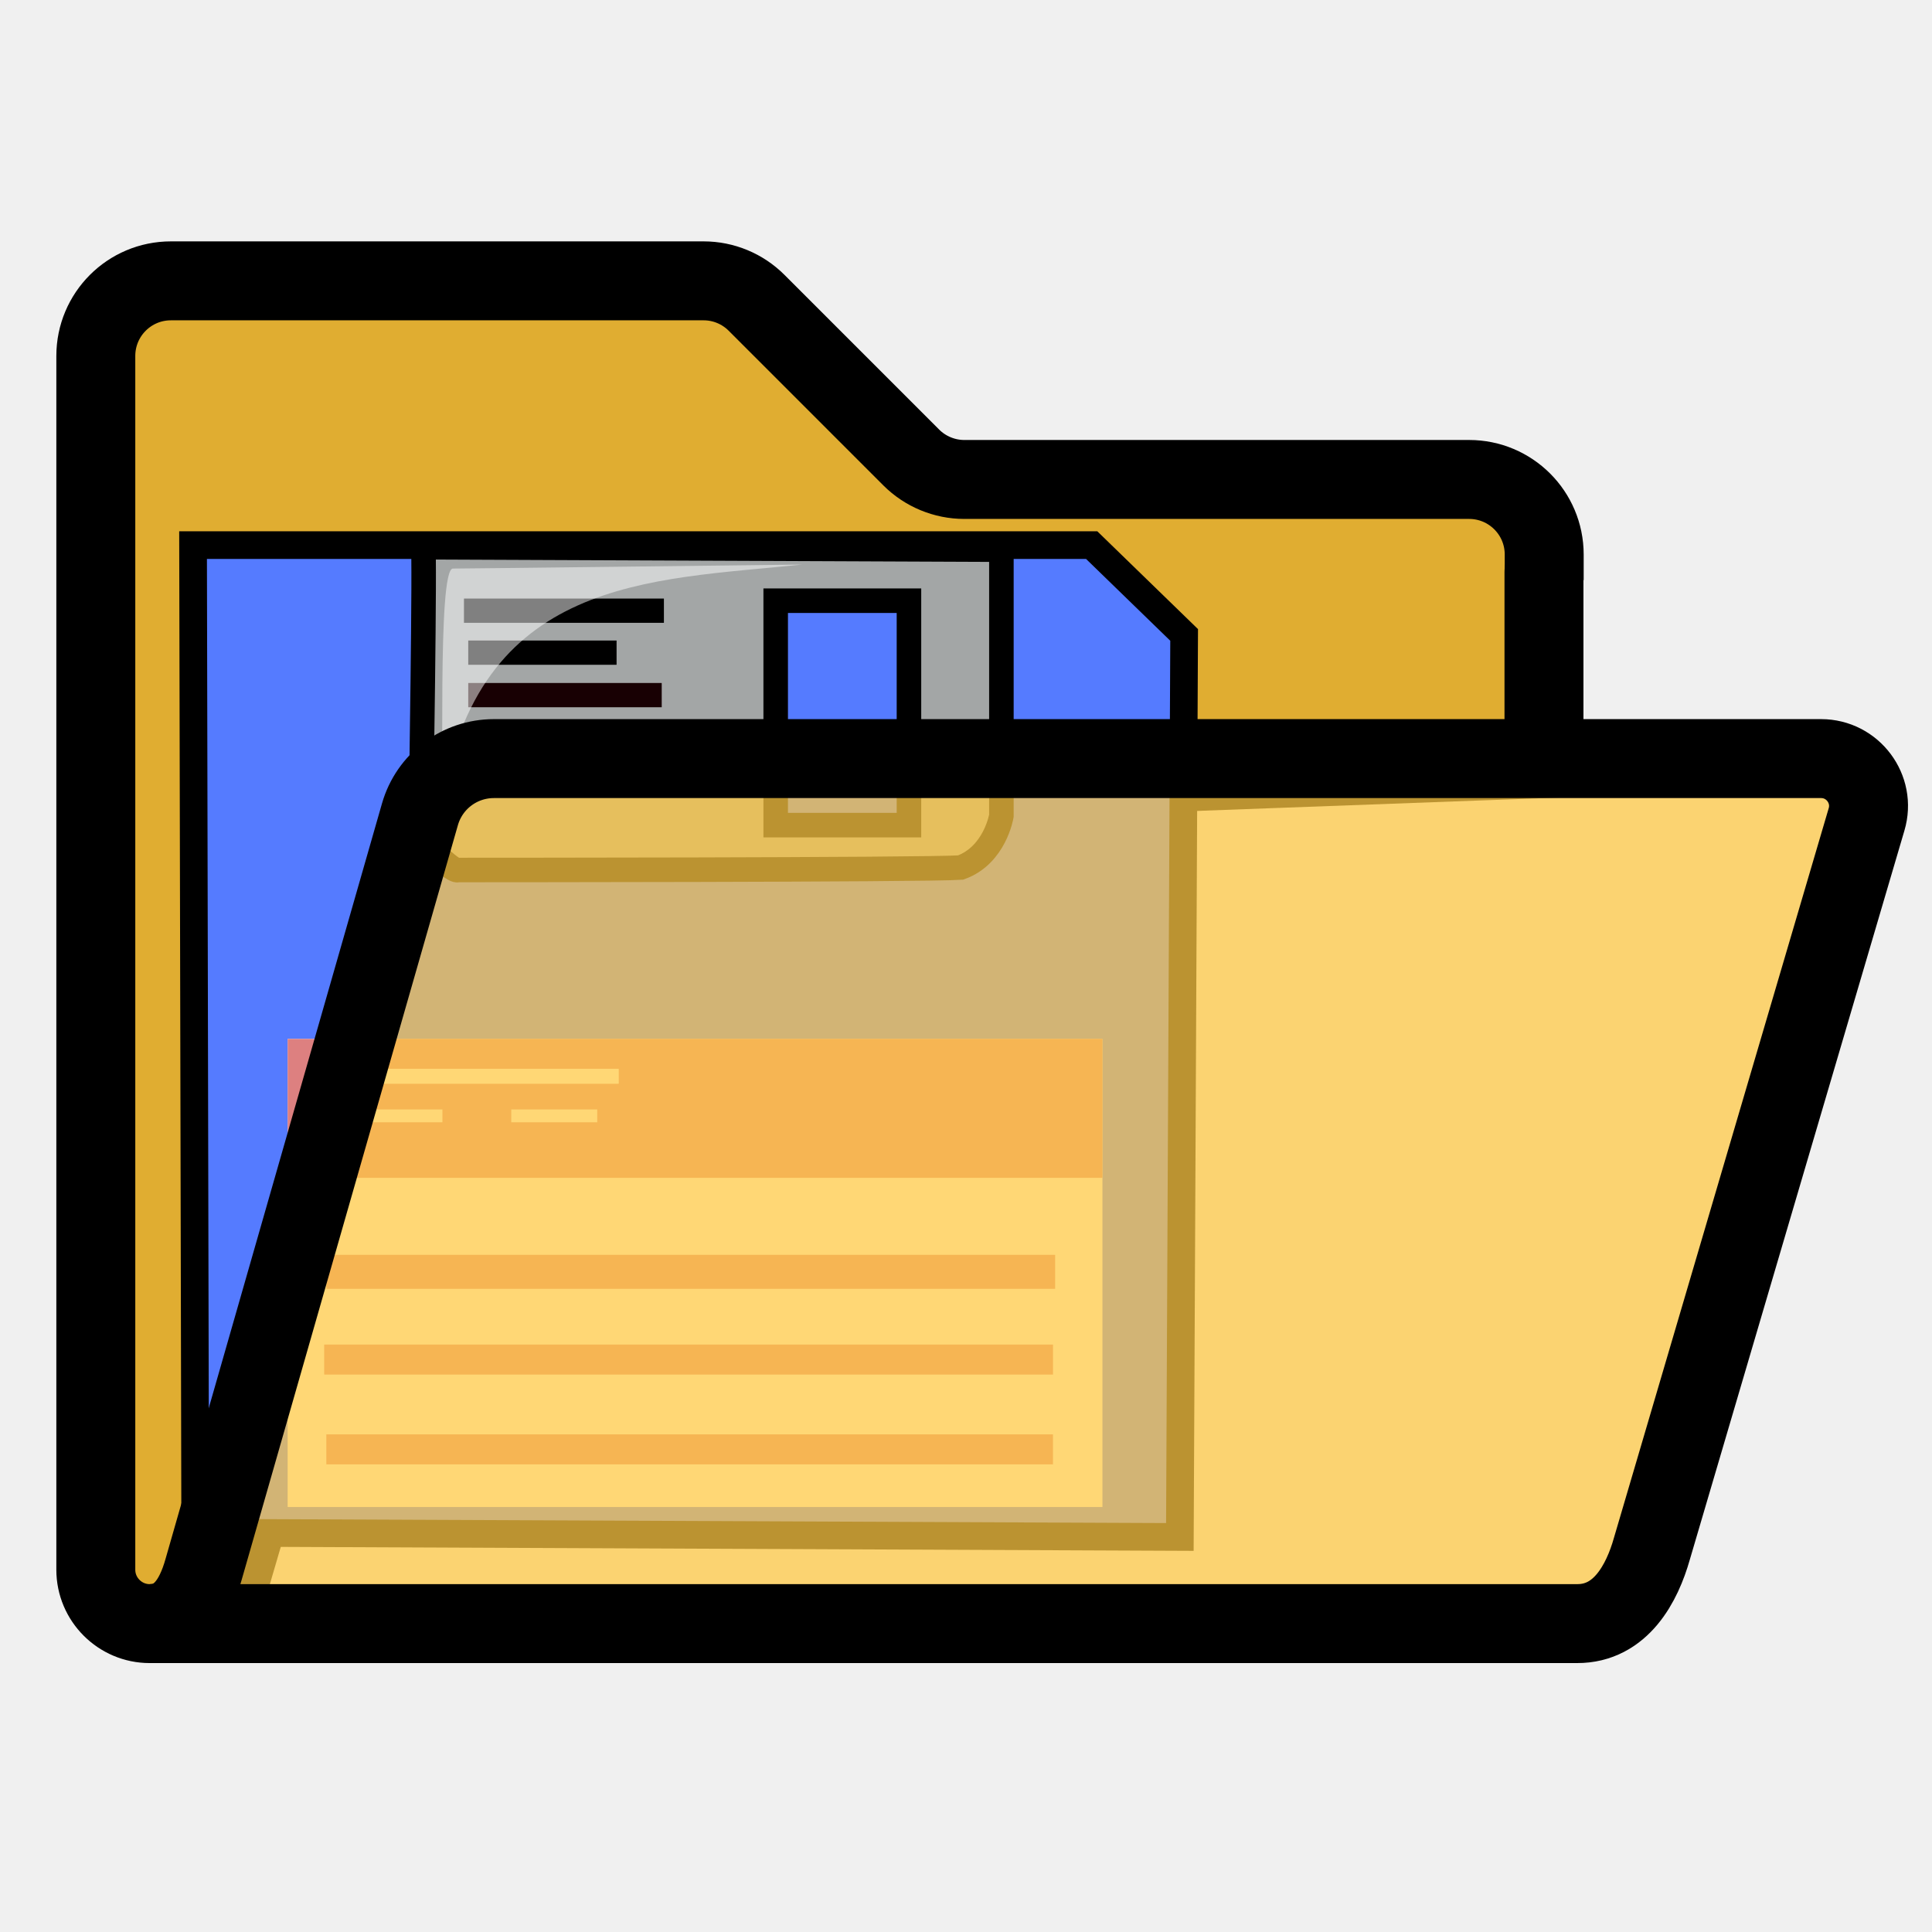
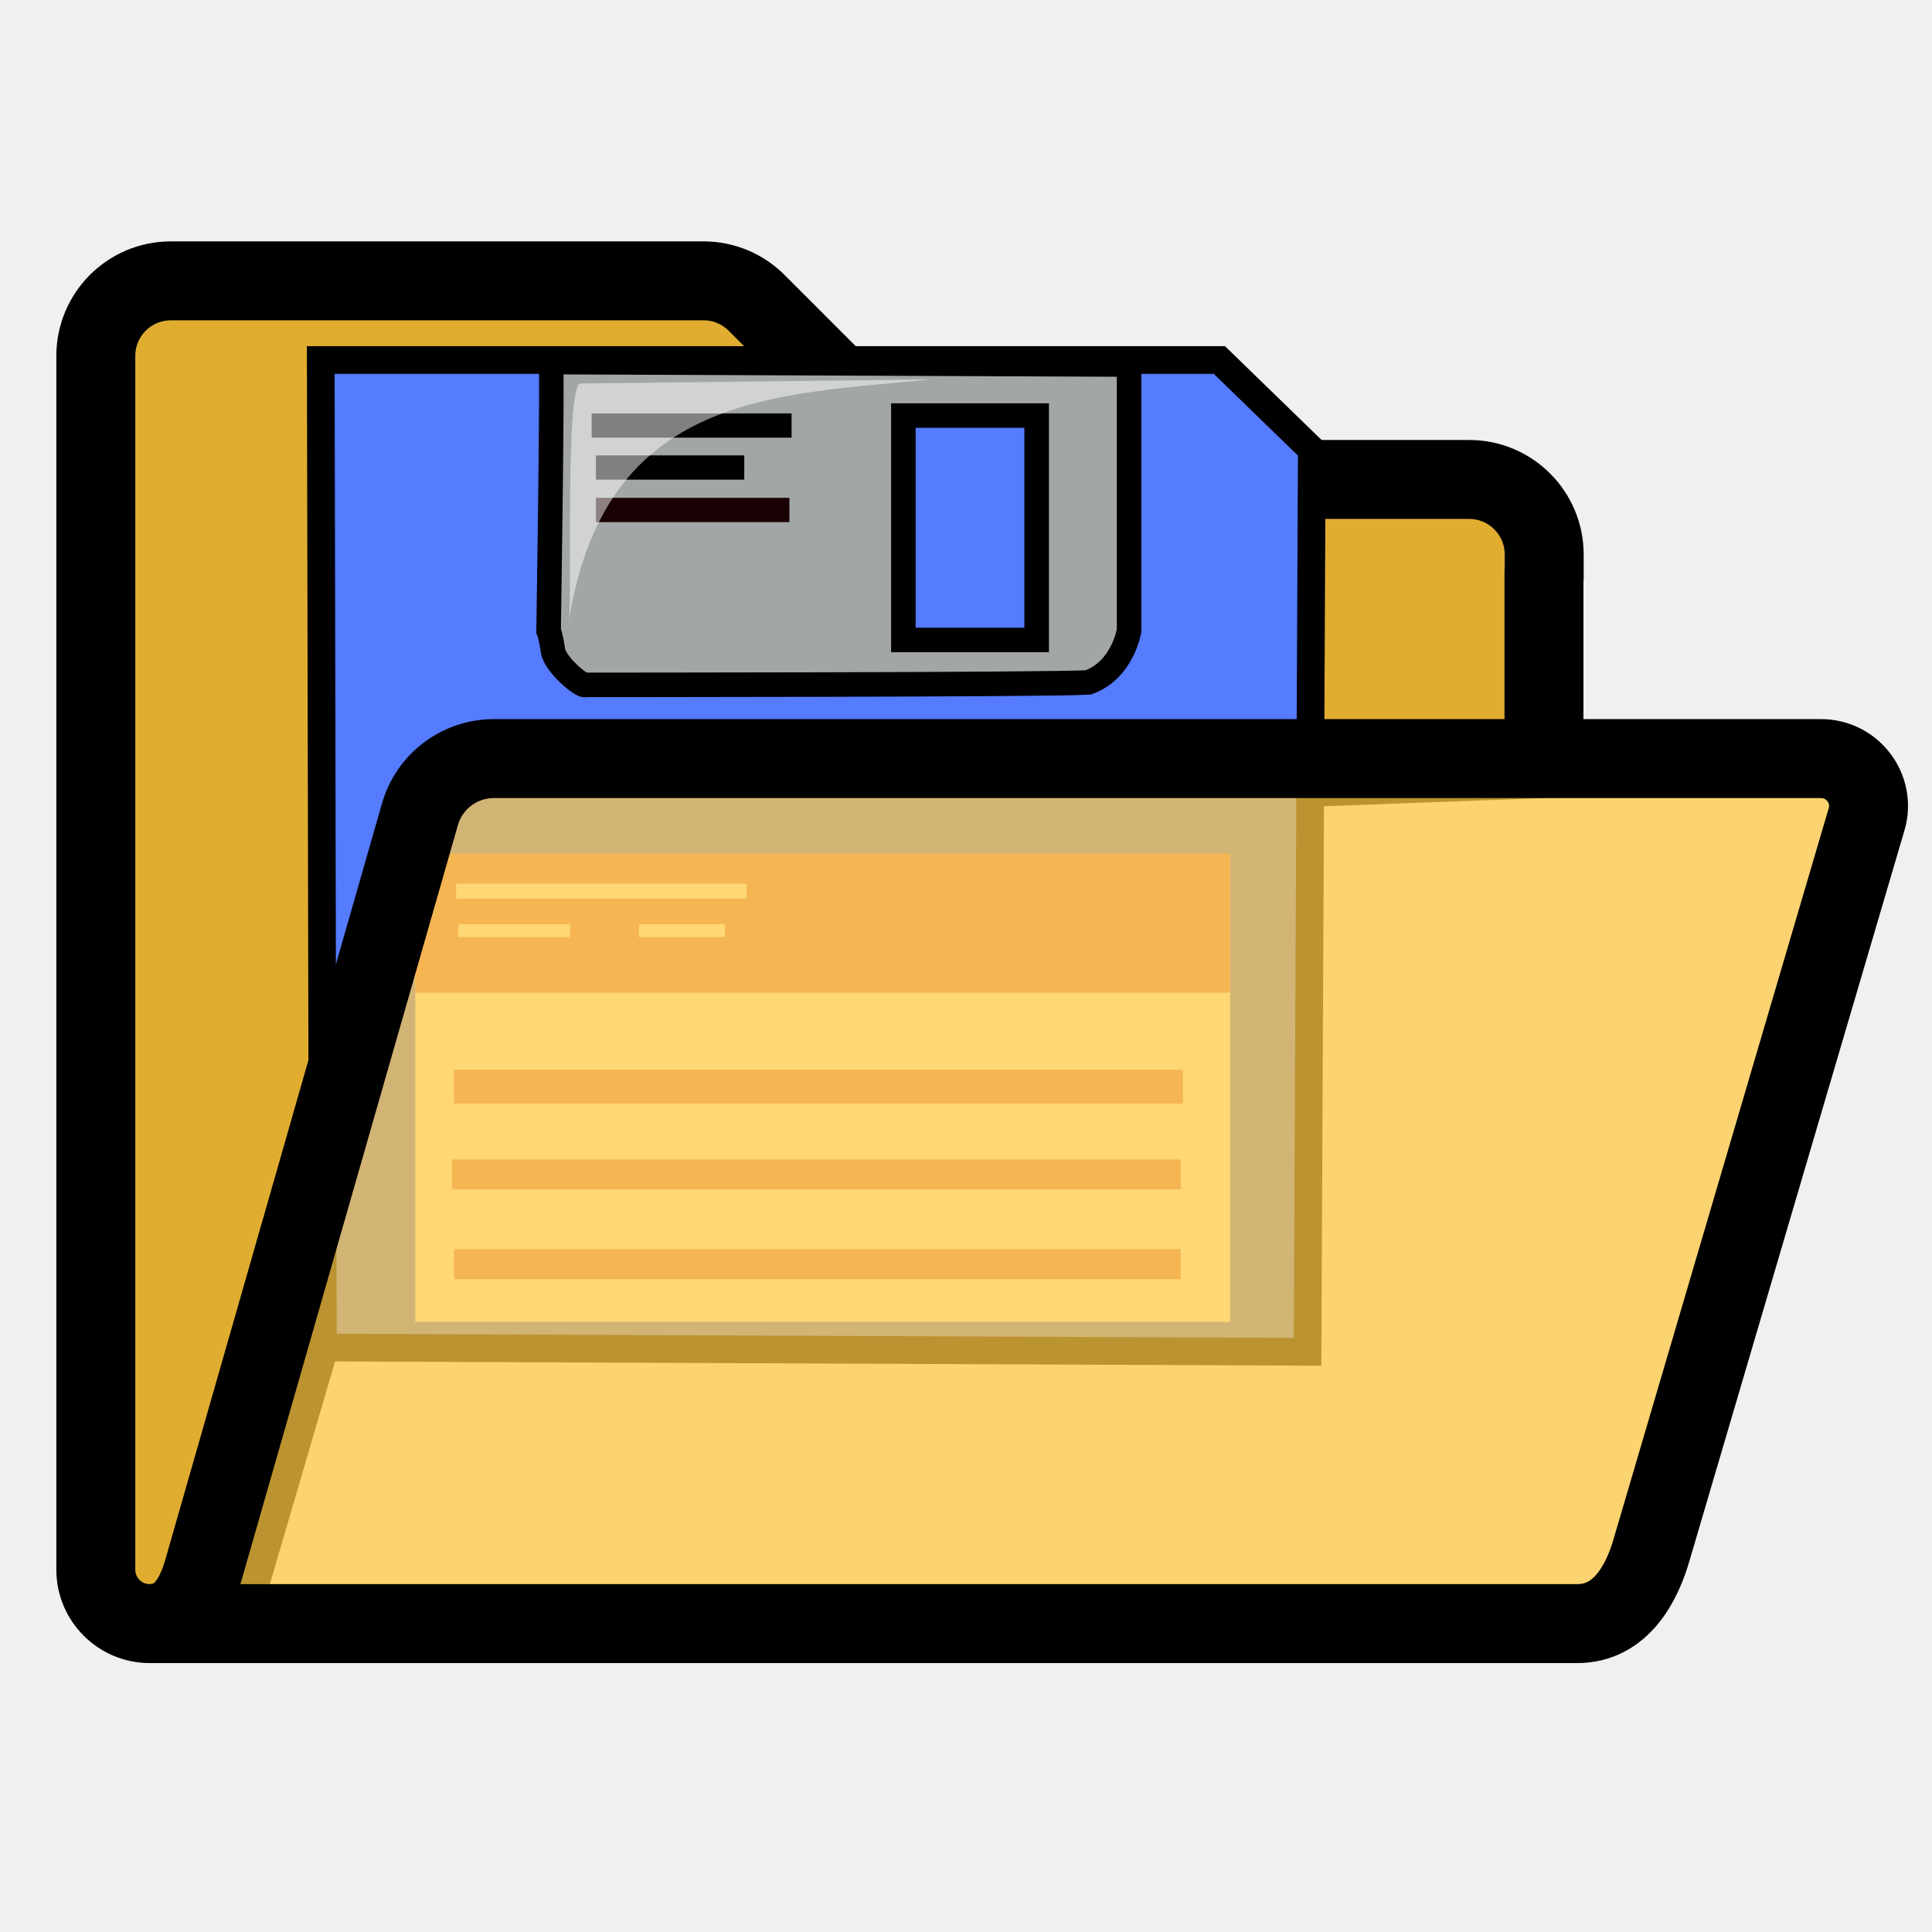
<svg xmlns="http://www.w3.org/2000/svg" version="1.1" width="24" height="24" viewBox="0 0 24 24" xml:space="preserve" id="svg2">
  <defs id="defs2" />
  <g style="opacity:1;fill:none;fill-rule:nonzero;stroke:none;stroke-width:0;stroke-linecap:butt;stroke-linejoin:miter;stroke-miterlimit:10;stroke-dasharray:none" transform="matrix(2.81,0,0,2.81,1.406593,1.406593)" id="g2">
    <path d="M 6.326,2.853 1.751,3.022 c -0.151,0 -0.24,0.057 -0.281,0.202 L 0.519,6.474 C 0.48,6.612 0.292,6.677 0.161,6.677 v 0 c -0.131,0 -0.238,-0.107 -0.238,-0.238 V 5.528 1.798 1.619 1.073 c 0,-0.183 0.148,-0.332 0.332,-0.332 H 2.61 c 0.088,0 0.172,0.035 0.234,0.097 L 3.528,1.522 c 0.062,0.062 0.147,0.097 0.234,0.097 h 2.232 c 0.183,0 0.332,0.148 0.332,0.332 v 0.113 c 0,-8.71e-5 0,0.788 0,0.788 z" style="fill:#e0ad31;fill-rule:nonzero;stroke:#000000;stroke-width:0.349;stroke-linecap:butt;stroke-linejoin:miter;stroke-miterlimit:10;stroke-dasharray:none;stroke-opacity:1" stroke-linecap="round" id="path1" />
    <path style="fill:#b2dfdb;stroke:#000000;stroke-width:0.349;stroke-linecap:round;stroke-dasharray:none;stroke-opacity:1" d="M 6.325,2.028 V 2.775" id="path3" />
-     <g id="g1" transform="matrix(0.2012076,0,0,0.2012037,0.1275819,1.687194)">
+     <g id="g1" transform="matrix(0.2012076,0,0,0.2012037,0.692038,0.8687331)">
      <path id="path551" style="fill:#557bff;fill-opacity:1;fill-rule:evenodd;stroke:#000000;stroke-width:0.608;stroke-dasharray:none" d="M 1.12,1.104 H 20.864 L 22.895,3.077 22.801,22.896 1.167,22.802 1.12,1.104 Z" />
      <path id="path552" style="fill:#a3a6a6;fill-rule:evenodd;stroke:#000000;stroke-width:0.539;stroke-dasharray:none" d="m 18.88,1.205 v 5.846 c 0,0 -0.141,0.866 -0.897,1.137 -0.756,0.054 -11.053,0.054 -11.053,0.054 -0.047,0.054 -0.661,-0.433 -0.709,-0.758 -0.047,-0.325 -0.095,-0.433 -0.095,-0.433 0,0 0.095,-5.901 0.047,-5.901 -0.047,0 12.753,0.054 12.706,0.054 z" />
      <rect id="rect553" style="fill:#ffffff;fill-rule:evenodd;stroke-width:0.208;stroke-dasharray:none" height="10.285" width="17.902" y="11.953" x="3.198" />
      <rect id="rect554" style="fill:#808080;fill-rule:evenodd;stroke-width:0.056pt" height="0.517" width="0" y="11.437" x="21.053" />
      <path id="path555" style="fill:#557bff;fill-opacity:1;fill-rule:evenodd;stroke:#000000;stroke-width:0.539;stroke-dasharray:none" d="m 16.849,2.325 h -2.928 v 4.931 h 2.928 z" />
      <rect id="rect556" style="fill:#dd8080;fill-rule:evenodd;stroke-width:0.208;stroke-dasharray:none" height="3.053" width="17.902" y="11.953" x="3.198" />
      <rect id="rect557" style="fill:#dd8080;fill-rule:evenodd;stroke-width:0.056pt" height="0.747" width="16.013" y="16.697" x="4.048" />
      <rect id="rect558" style="fill:#dd8080;fill-rule:evenodd;stroke-width:0.056pt" height="0.659" width="16.013" y="18.669" x="4.001" />
      <rect id="rect559" style="fill:#df8080;fill-rule:evenodd;stroke-width:0.056pt" height="0.659" width="15.965" y="20.642" x="4.048" />
      <rect id="rect567" style="fill:#000000;fill-rule:evenodd;stroke-width:0.076pt" height="0.533" width="4.393" y="2.278" x="7.072" />
      <rect id="rect568" style="fill:#000000;fill-rule:evenodd;stroke-width:0.653;stroke-dasharray:none" height="0.533" width="3.259" y="3.2" x="7.166" />
      <rect id="rect569" style="fill:#180003;fill-rule:evenodd;stroke-width:0.653;stroke-dasharray:none" height="0.533" width="4.251" y="4.133" x="7.166" />
      <rect id="rect570" style="fill:#ffffff;fill-rule:evenodd;stroke-width:0.056pt" height="0.329" width="6.377" y="12.61" x="4.096" />
      <rect id="rect571" style="fill:#ffffff;fill-rule:evenodd;stroke-width:0.056pt" height="0.282" width="2.456" y="13.503" x="4.143" />
      <rect id="rect572" style="fill:#ffffff;fill-rule:evenodd;stroke-width:0.056pt" height="0.282" width="1.889" y="13.503" x="8.111" />
      <path id="path566" style="fill:#ffffff;fill-opacity:0.5;fill-rule:evenodd;stroke-width:0.056" d="m 6.565,6.878 c 0.088,-0.263 -0.089,-5.259 0.264,-5.259 0.353,0 7.668,-0.088 7.668,-0.088 -3.349,0.351 -7.139,0.263 -7.933,5.346 z" />
    </g>
    <path d="m 0.161,6.677 v 0 c 0.131,0 0.199,-0.1 0.238,-0.238 L 1.356,3.099 C 1.398,2.953 1.531,2.853 1.683,2.853 h 5.867 c 0.14,0 0.241,0.135 0.201,0.269 L 6.802,6.346 c -0.043,0.152 -0.137,0.332 -0.331,0.331 0,0 -6.31,0 -6.31,0 z" style="fill:#ffc843;fill-rule:nonzero;stroke:#000000;stroke-width:0.349;stroke-linecap:butt;stroke-linejoin:miter;stroke-miterlimit:10;stroke-dasharray:none;stroke-opacity:1;fill-opacity:0.733" stroke-linecap="round" id="path2" />
  </g>
</svg>
